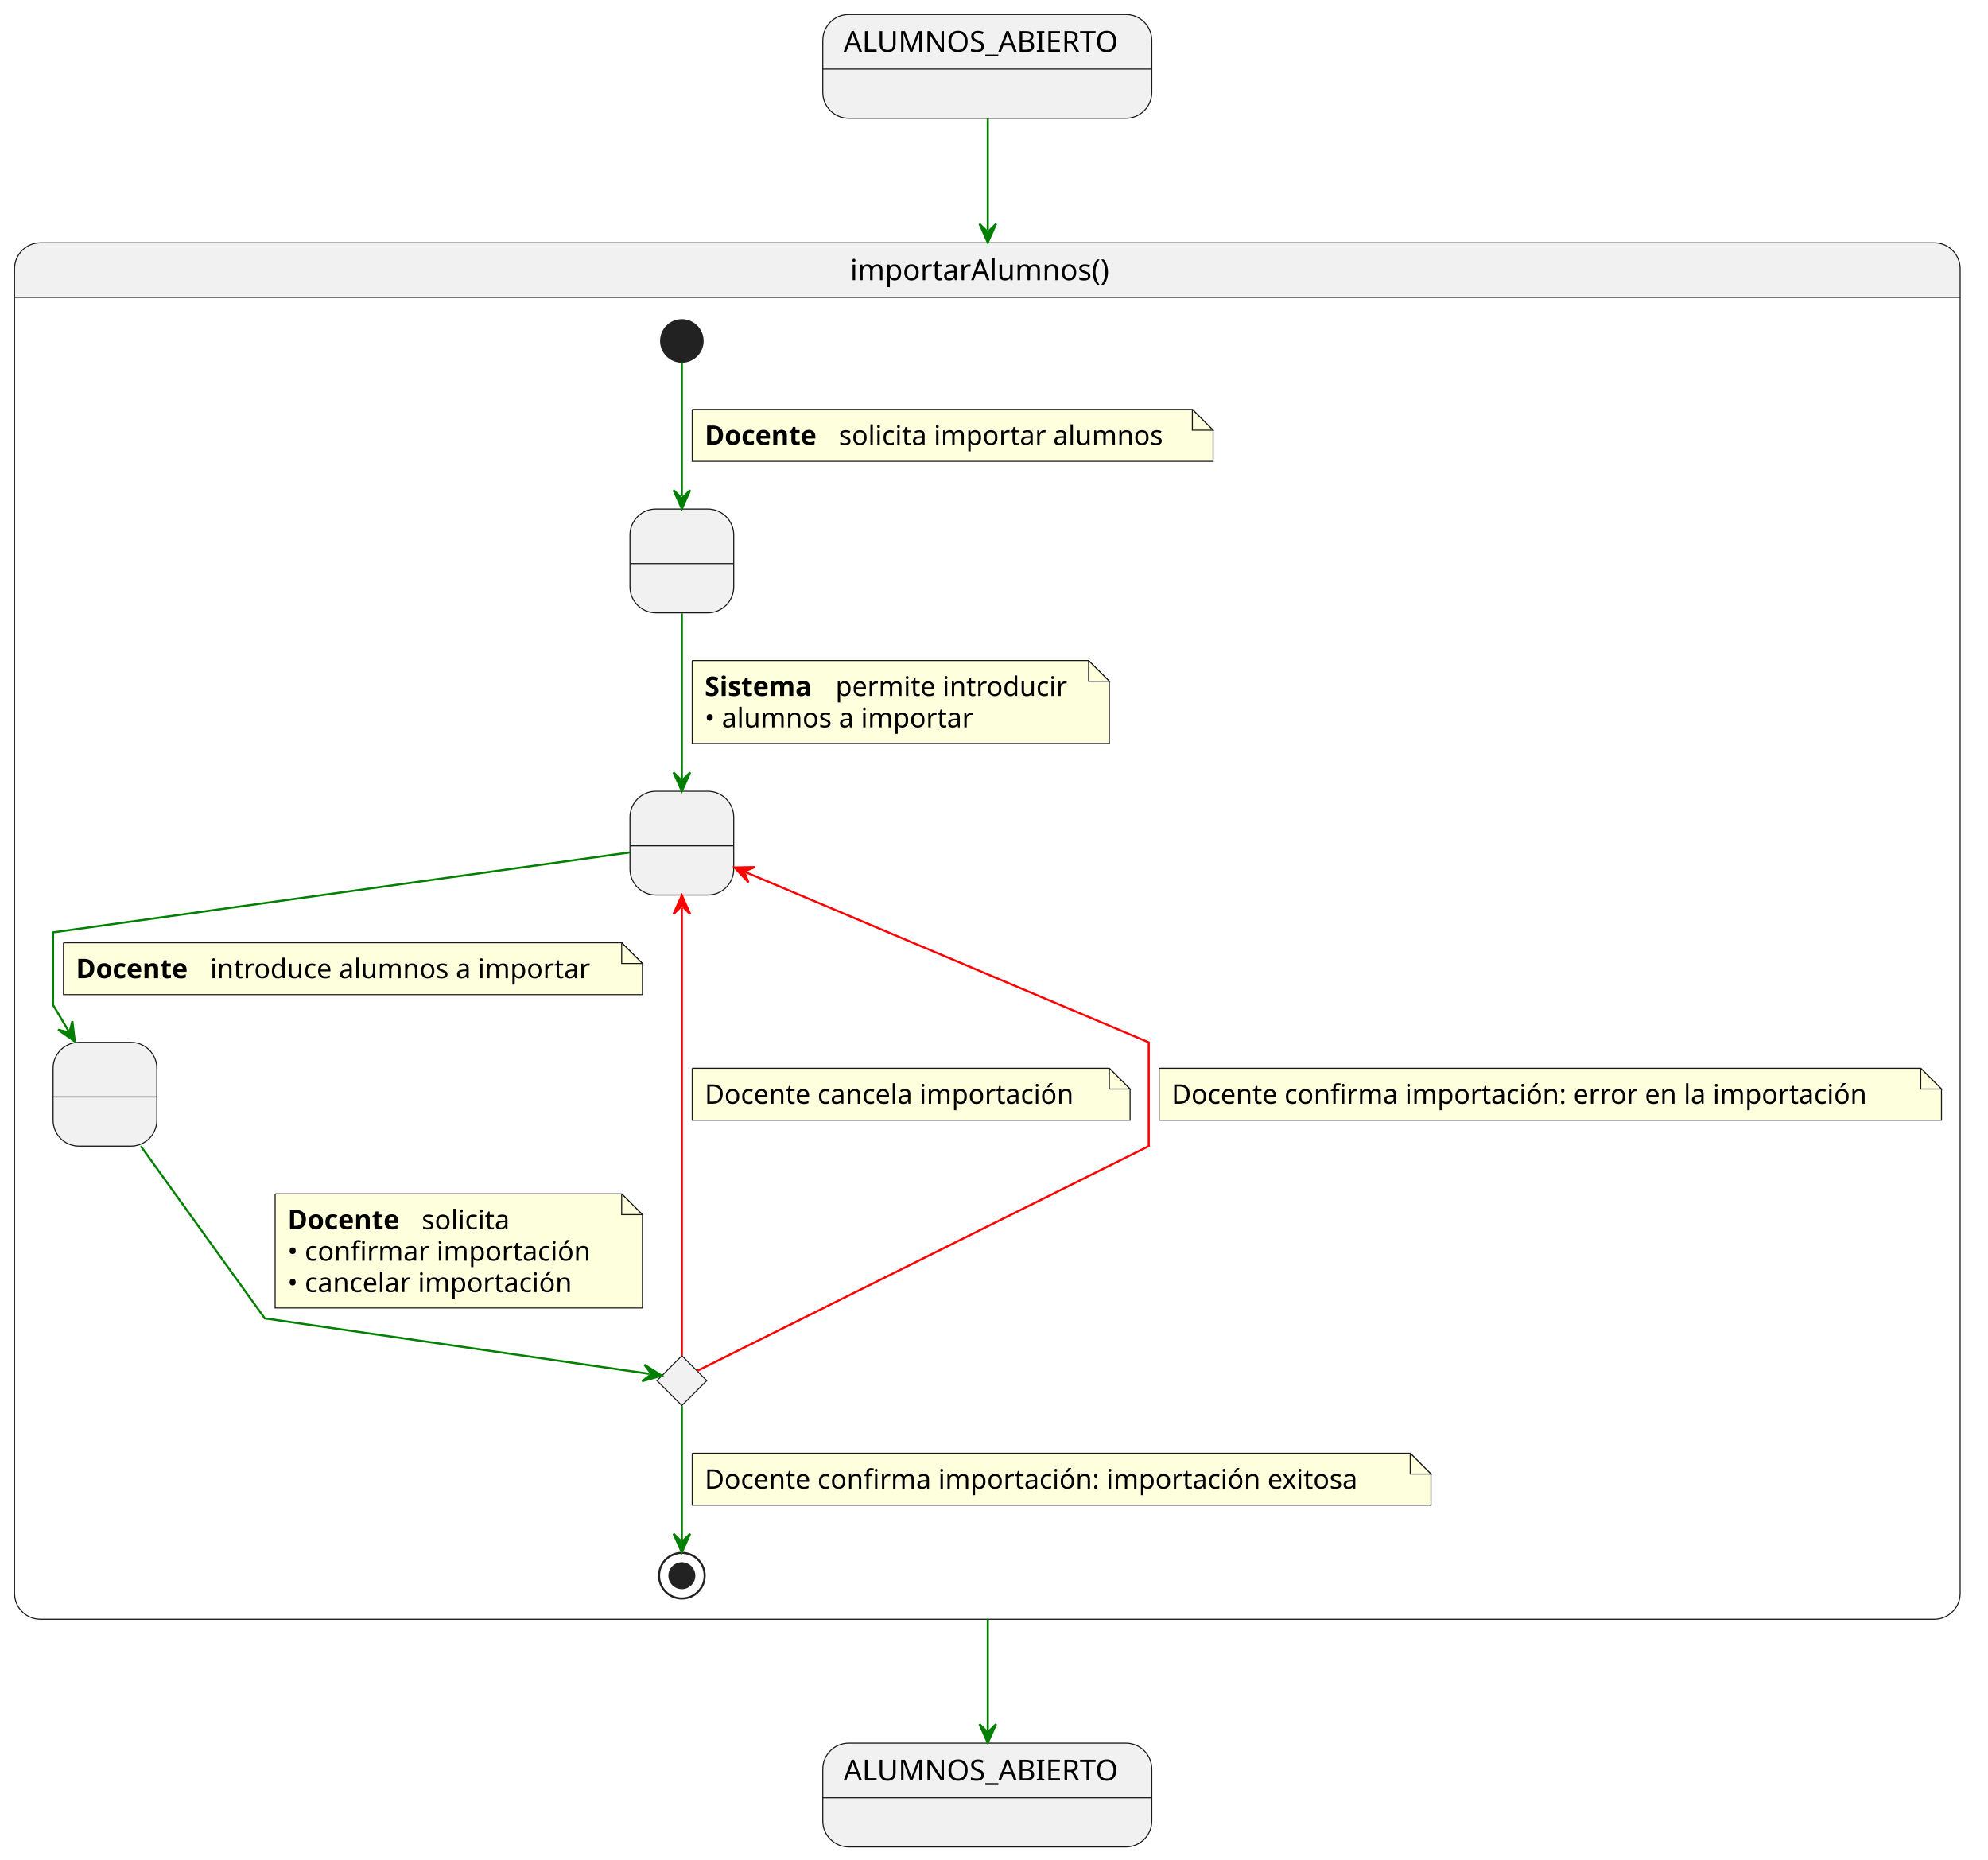
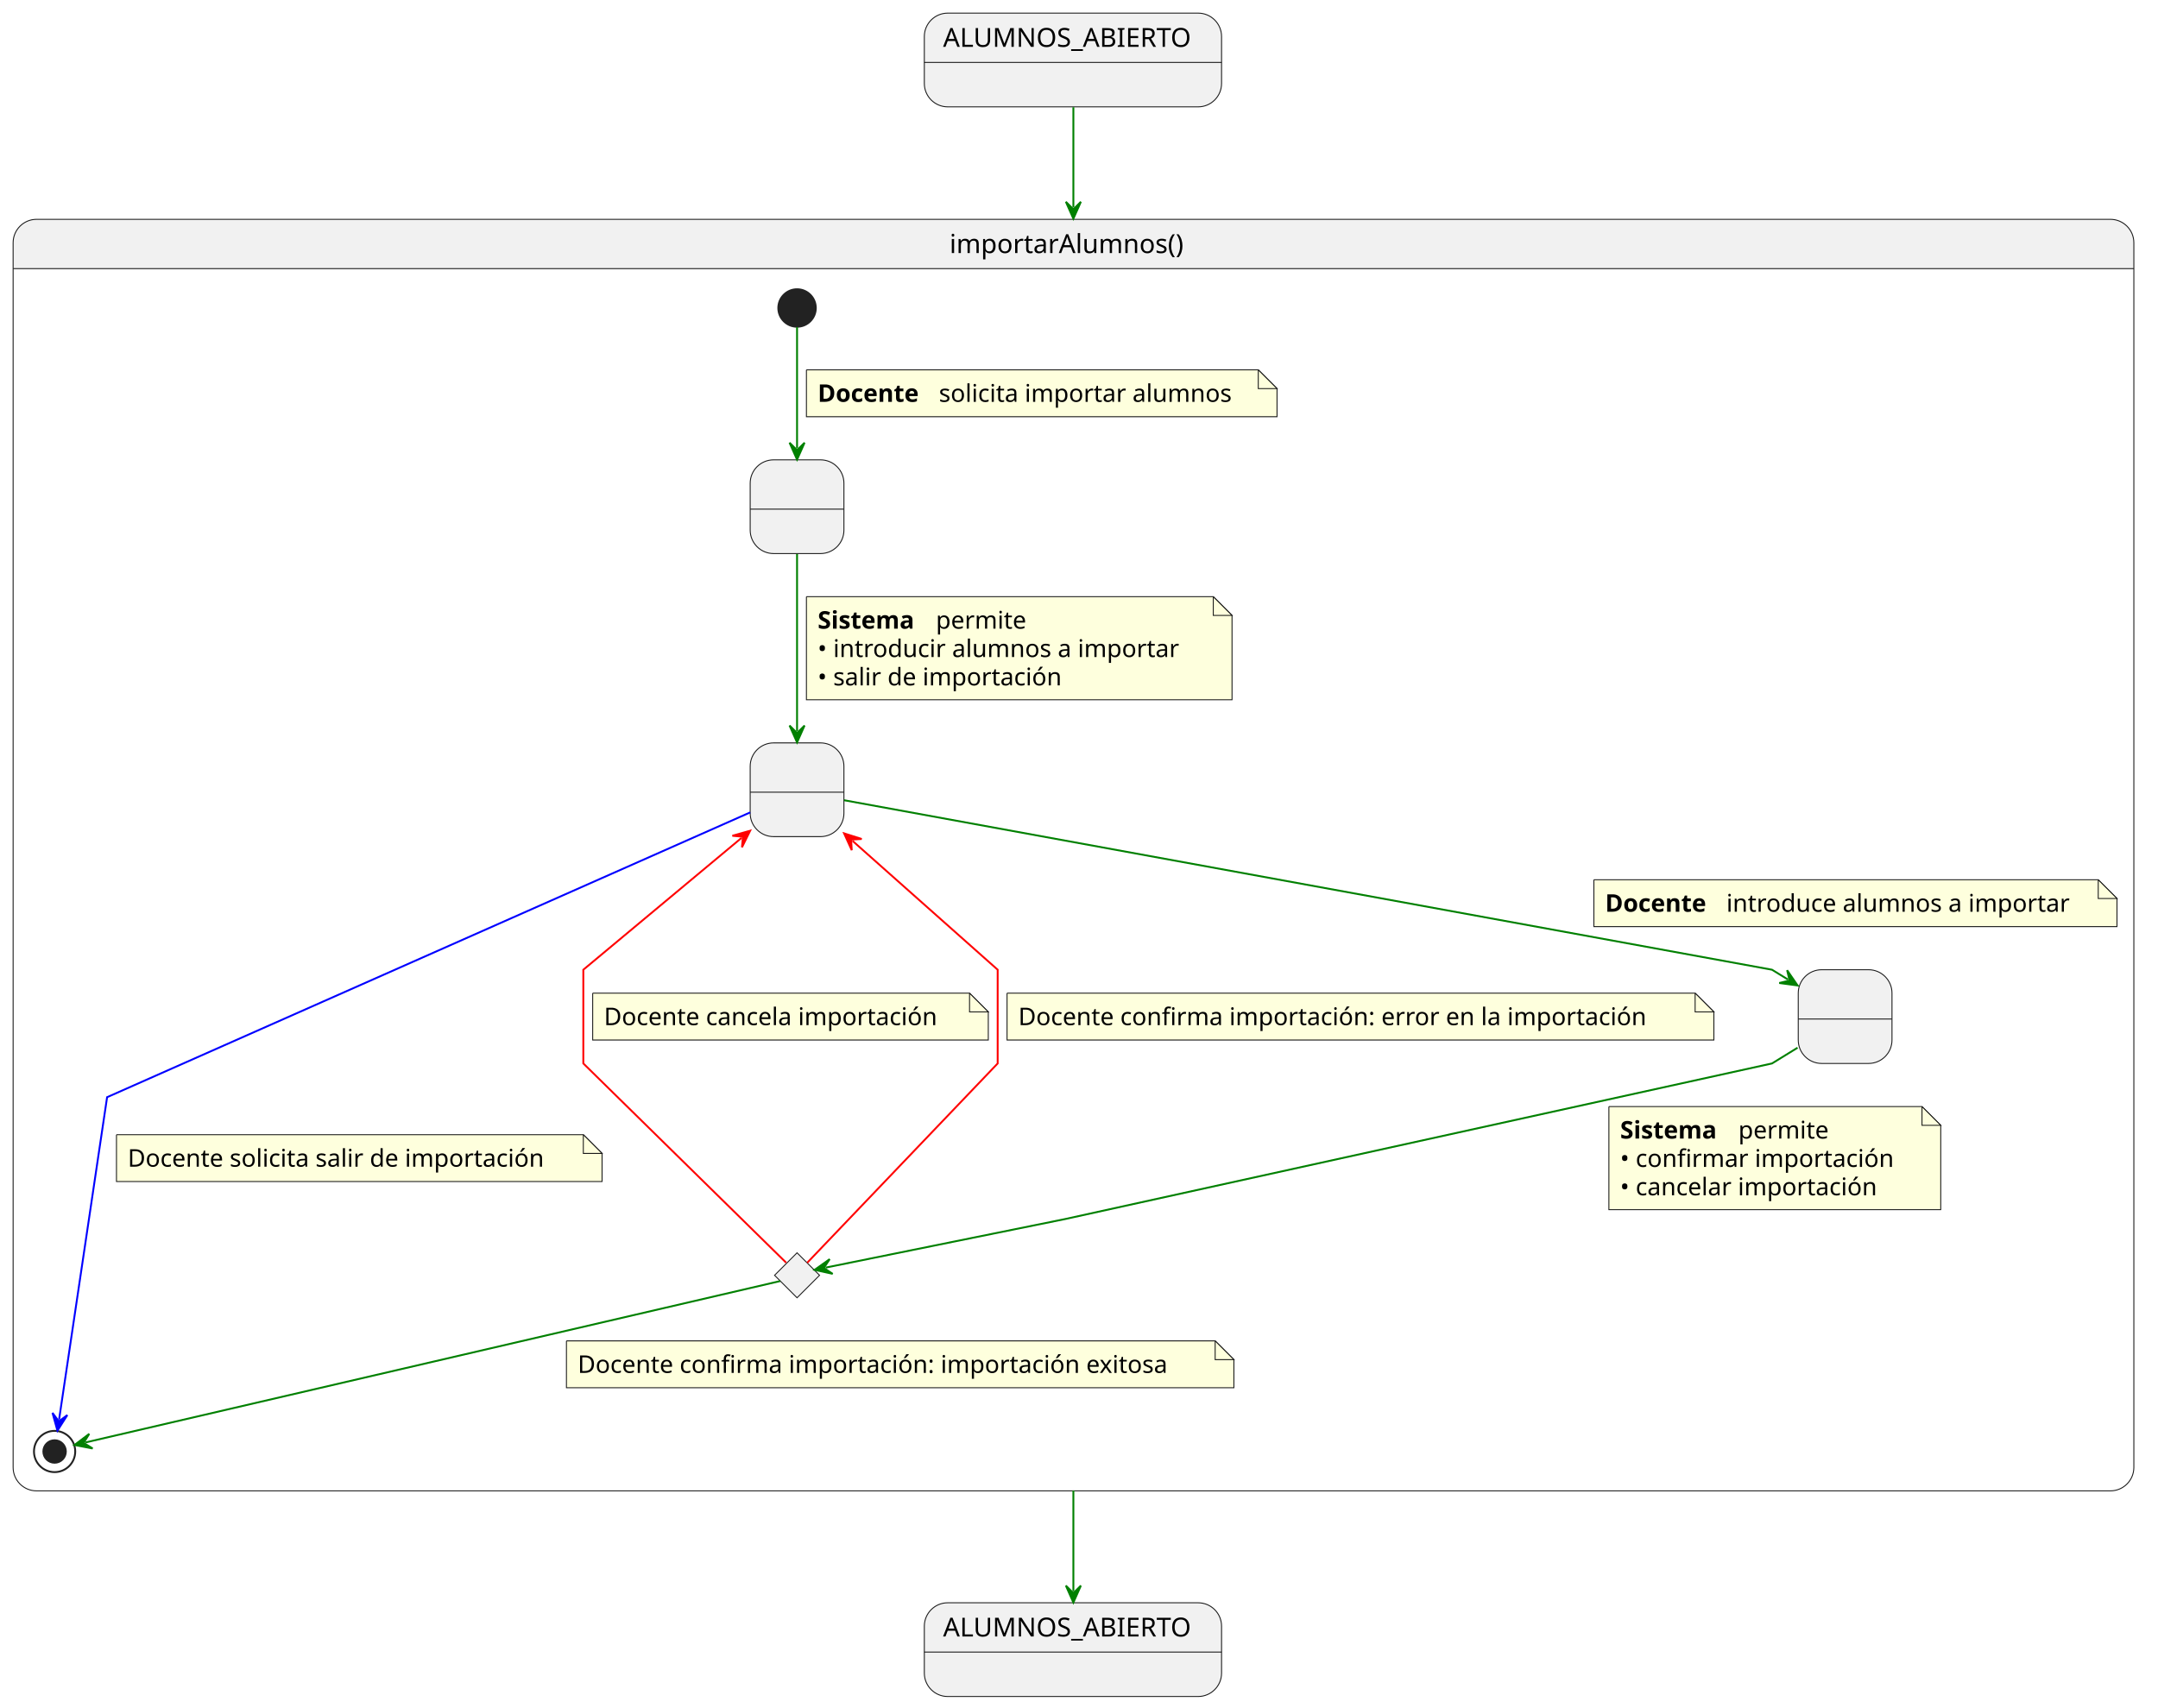
- <svg xmlns="http://www.w3.org/2000/svg" contentStyleType="text/css" data-diagram-type="STATE" height="896px" preserveAspectRatio="none" style="width:958px;height:896px;background:#FFFFFF;" version="1.1" viewBox="0 0 958 896" width="958px" zoomAndPan="magnify">
+ <svg xmlns="http://www.w3.org/2000/svg" contentStyleType="text/css" data-diagram-type="STATE" height="911px" preserveAspectRatio="none" style="width:1151px;height:911px;background:#FFFFFF;" version="1.1" viewBox="0 0 1151 911" width="1151px" zoomAndPan="magnify">
  <defs />
  <g>
    <g id="ALUMNOS_ABIERTO2">
-       <rect fill="#F1F1F1" height="50" rx="12.5" ry="12.5" style="stroke:#181818;stroke-width:0.5;" width="158.537" x="396.5" y="840" />
-       <line style="stroke:#181818;stroke-width:0.5;" x1="396.5" x2="555.037" y1="866.297" y2="866.297" />
-       <text fill="#000000" font-family="sans-serif" font-size="14" lengthAdjust="spacing" textLength="138.537" x="406.5" y="857.995">ALUMNOS_ABIERTO</text>
+       <rect fill="#F1F1F1" height="50" rx="12.5" ry="12.5" style="stroke:#181818;stroke-width:0.5;" width="158.537" x="493" y="855" />
+       <line style="stroke:#181818;stroke-width:0.5;" x1="493" x2="651.537" y1="881.297" y2="881.297" />
+       <text fill="#000000" font-family="sans-serif" font-size="14" lengthAdjust="spacing" textLength="138.537" x="503" y="872.995">ALUMNOS_ABIERTO</text>
    </g>
-     <path d="M19.5,117 L932.081,117 A12.5,12.5 0 0 1 944.581,129.5 L944.581,143.297 L7,143.297 L7,129.5 A12.5,12.5 0 0 1 19.5,117" fill="#F1F1F1" />
-     <rect fill="none" height="663.297" rx="12.5" ry="12.5" style="stroke:#181818;stroke-width:0.5;" width="937.581" x="7" y="117" />
-     <line style="stroke:#181818;stroke-width:0.5;" x1="7" x2="944.581" y1="143.297" y2="143.297" />
-     <text fill="#000000" font-family="sans-serif" font-size="14" lengthAdjust="spacing" textLength="132.193" x="409.694" y="134.995">importarAlumnos()</text>
+     <path d="M19.5,117 L1125.622,117 A12.5,12.5 0 0 1 1138.122,129.5 L1138.122,143.297 L7,143.297 L7,129.5 A12.5,12.5 0 0 1 19.5,117" fill="#F1F1F1" />
+     <rect fill="none" height="678.297" rx="12.5" ry="12.5" style="stroke:#181818;stroke-width:0.5;" width="1131.122" x="7" y="117" />
+     <line style="stroke:#181818;stroke-width:0.5;" x1="7" x2="1138.122" y1="143.297" y2="143.297" />
+     <text fill="#000000" font-family="sans-serif" font-size="14" lengthAdjust="spacing" textLength="132.193" x="506.464" y="134.995">importarAlumnos()</text>
    <g id="importarAlumnos.RequiringImport">
-       <rect fill="#F1F1F1" height="50" rx="12.5" ry="12.5" style="stroke:#181818;stroke-width:0.5;" width="50" x="303.58" y="245.297" />
-       <line style="stroke:#181818;stroke-width:0.5;" x1="303.58" x2="353.58" y1="271.594" y2="271.594" />
-       <text fill="#000000" font-family="sans-serif" font-size="14" lengthAdjust="spacing" textLength="4.45" x="326.355" y="263.292"> </text>
+       <rect fill="#F1F1F1" height="50" rx="12.5" ry="12.5" style="stroke:#181818;stroke-width:0.5;" width="50" x="400.122" y="245.297" />
+       <line style="stroke:#181818;stroke-width:0.5;" x1="400.122" x2="450.122" y1="271.594" y2="271.594" />
+       <text fill="#000000" font-family="sans-serif" font-size="14" lengthAdjust="spacing" textLength="4.45" x="422.897" y="263.292"> </text>
    </g>
    <g id="importarAlumnos.ProvidingAlumnos">
-       <rect fill="#F1F1F1" height="50" rx="12.5" ry="12.5" style="stroke:#181818;stroke-width:0.5;" width="50" x="303.58" y="381.297" />
-       <line style="stroke:#181818;stroke-width:0.5;" x1="303.58" x2="353.58" y1="407.594" y2="407.594" />
-       <text fill="#000000" font-family="sans-serif" font-size="14" lengthAdjust="spacing" textLength="4.45" x="326.355" y="399.292"> </text>
+       <rect fill="#F1F1F1" height="50" rx="12.5" ry="12.5" style="stroke:#181818;stroke-width:0.5;" width="50" x="400.122" y="396.297" />
+       <line style="stroke:#181818;stroke-width:0.5;" x1="400.122" x2="450.122" y1="422.594" y2="422.594" />
+       <text fill="#000000" font-family="sans-serif" font-size="14" lengthAdjust="spacing" textLength="4.45" x="422.897" y="414.292"> </text>
    </g>
    <g id="importarAlumnos.ProvidingConfirmation">
-       <rect fill="#F1F1F1" height="50" rx="12.5" ry="12.5" style="stroke:#181818;stroke-width:0.5;" width="50" x="25.581" y="502.297" />
-       <line style="stroke:#181818;stroke-width:0.5;" x1="25.581" x2="75.581" y1="528.594" y2="528.594" />
-       <text fill="#000000" font-family="sans-serif" font-size="14" lengthAdjust="spacing" textLength="4.45" x="48.355" y="520.292"> </text>
+       <rect fill="#F1F1F1" height="50" rx="12.5" ry="12.5" style="stroke:#181818;stroke-width:0.5;" width="50" x="959.122" y="517.297" />
+       <line style="stroke:#181818;stroke-width:0.5;" x1="959.122" x2="1009.122" y1="543.594" y2="543.594" />
+       <text fill="#000000" font-family="sans-serif" font-size="14" lengthAdjust="spacing" textLength="4.45" x="981.897" y="535.292"> </text>
    </g>
    <g class="entity" data-entity="c" data-uid="ent0007" id="entity_c">
-       <polygon fill="#F1F1F1" points="328.58,653.297,340.58,665.297,328.58,677.297,316.58,665.297,328.58,653.297" style="stroke:#181818;stroke-width:0.5;" />
+       <polygon fill="#F1F1F1" points="425.122,668.297,437.122,680.297,425.122,692.297,413.122,680.297,425.122,668.297" style="stroke:#181818;stroke-width:0.5;" />
    </g>
-     <ellipse cx="328.58" cy="164.297" fill="#222222" rx="10" ry="10" style="stroke:#222222;stroke-width:1;" />
-     <ellipse cx="328.58" cy="759.297" fill="none" rx="11" ry="11" style="stroke:#222222;stroke-width:1;" />
-     <ellipse cx="328.58" cy="759.297" fill="#222222" rx="6" ry="6" style="stroke:#222222;stroke-width:1;" />
+     <ellipse cx="425.122" cy="164.297" fill="#222222" rx="10" ry="10" style="stroke:#222222;stroke-width:1;" />
+     <ellipse cx="29.122" cy="774.297" fill="none" rx="11" ry="11" style="stroke:#222222;stroke-width:1;" />
+     <ellipse cx="29.122" cy="774.297" fill="#222222" rx="6" ry="6" style="stroke:#222222;stroke-width:1;" />
    <g class="link" data-entity-1=".start.importarAlumnos" data-entity-2="RequiringImport" data-source-line="12" data-uid="lnk3" id="link_.start.importarAlumnos_RequiringImport">
-       <path d="M328.58,174.527 C328.58,190.237 328.58,216.657 328.58,239.167" fill="none" id="*start*importarAlumnos-to-RequiringImport" style="stroke:#008000;stroke-width:1;" />
-       <polygon fill="#008000" points="328.58,245.167,332.58,236.167,328.58,240.167,324.58,236.167,328.58,245.167" style="stroke:#008000;stroke-width:1;" />
-       <path d="M333.58,197.297 L333.58,222.297 L584.581,222.297 L584.581,207.297 L574.581,197.297 L333.58,197.297" fill="#FEFFDD" style="stroke:#181818;stroke-width:0.5;" />
-       <path d="M574.581,197.297 L574.581,207.297 L584.581,207.297 L574.581,197.297" fill="#FEFFDD" style="stroke:#181818;stroke-width:0.5;" />
-       <text fill="#000000" font-family="sans-serif" font-size="13" font-weight="bold" lengthAdjust="spacing" textLength="60.531" x="339.58" y="214.364">Docente</text>
-       <text fill="#000000" font-family="sans-serif" font-size="13" lengthAdjust="spacing" textLength="165.718" x="404.244" y="214.364">solicita importar alumnos</text>
+       <path d="M425.122,174.527 C425.122,190.237 425.122,216.657 425.122,239.167" fill="none" id="*start*importarAlumnos-to-RequiringImport" style="stroke:#008000;stroke-width:1;" />
+       <polygon fill="#008000" points="425.122,245.167,429.122,236.167,425.122,240.167,421.122,236.167,425.122,245.167" style="stroke:#008000;stroke-width:1;" />
+       <path d="M430.122,197.297 L430.122,222.297 L681.122,222.297 L681.122,207.297 L671.122,197.297 L430.122,197.297" fill="#FEFFDD" style="stroke:#181818;stroke-width:0.5;" />
+       <path d="M671.122,197.297 L671.122,207.297 L681.122,207.297 L671.122,197.297" fill="#FEFFDD" style="stroke:#181818;stroke-width:0.5;" />
+       <text fill="#000000" font-family="sans-serif" font-size="13" font-weight="bold" lengthAdjust="spacing" textLength="60.531" x="436.122" y="214.364">Docente</text>
+       <text fill="#000000" font-family="sans-serif" font-size="13" lengthAdjust="spacing" textLength="165.718" x="500.786" y="214.364">solicita importar alumnos</text>
    </g>
    <g class="link" data-entity-1="RequiringImport" data-entity-2="ProvidingAlumnos" data-source-line="17" data-uid="lnk4" id="link_RequiringImport_ProvidingAlumnos">
-       <path d="M328.58,295.567 C328.58,319.847 328.58,350.987 328.58,375.207" fill="none" id="RequiringImport-to-ProvidingAlumnos" style="stroke:#008000;stroke-width:1;" />
-       <polygon fill="#008000" points="328.58,381.207,332.58,372.207,328.58,376.207,324.58,372.207,328.58,381.207" style="stroke:#008000;stroke-width:1;" />
-       <path d="M333.58,318.297 L333.58,358.297 L534.581,358.297 L534.581,328.297 L524.581,318.297 L333.58,318.297" fill="#FEFFDD" style="stroke:#181818;stroke-width:0.5;" />
-       <path d="M524.581,318.297 L524.581,328.297 L534.581,328.297 L524.581,318.297" fill="#FEFFDD" style="stroke:#181818;stroke-width:0.5;" />
-       <text fill="#000000" font-family="sans-serif" font-size="13" font-weight="bold" lengthAdjust="spacing" textLength="58.906" x="339.58" y="335.364">Sistema</text>
-       <text fill="#000000" font-family="sans-serif" font-size="13" lengthAdjust="spacing" textLength="117.939" x="402.619" y="335.364">permite introducir</text>
-       <text fill="#000000" font-family="sans-serif" font-size="13" lengthAdjust="spacing" textLength="139.712" x="339.58" y="350.497">• alumnos a importar</text>
+       <path d="M425.122,295.567 C425.122,323.277 425.122,362.337 425.122,390.037" fill="none" id="RequiringImport-to-ProvidingAlumnos" style="stroke:#008000;stroke-width:1;" />
+       <polygon fill="#008000" points="425.122,396.037,429.122,387.037,425.122,391.037,421.122,387.037,425.122,396.037" style="stroke:#008000;stroke-width:1;" />
+       <path d="M430.122,318.297 L430.122,373.297 L657.122,373.297 L657.122,328.297 L647.122,318.297 L430.122,318.297" fill="#FEFFDD" style="stroke:#181818;stroke-width:0.5;" />
+       <path d="M647.122,318.297 L647.122,328.297 L657.122,328.297 L647.122,318.297" fill="#FEFFDD" style="stroke:#181818;stroke-width:0.5;" />
+       <text fill="#000000" font-family="sans-serif" font-size="13" font-weight="bold" lengthAdjust="spacing" textLength="58.906" x="436.122" y="335.364">Sistema</text>
+       <text fill="#000000" font-family="sans-serif" font-size="13" lengthAdjust="spacing" textLength="50.965" x="499.161" y="335.364">permite</text>
+       <text fill="#000000" font-family="sans-serif" font-size="13" lengthAdjust="spacing" textLength="206.686" x="436.122" y="350.497">• introducir alumnos a importar</text>
+       <text fill="#000000" font-family="sans-serif" font-size="13" lengthAdjust="spacing" textLength="141.464" x="436.122" y="365.629">• salir de importación</text>
    </g>
-     <g class="link" data-entity-1="ProvidingAlumnos" data-entity-2="ProvidingConfirmation" data-source-line="23" data-uid="lnk5" id="link_ProvidingAlumnos_ProvidingConfirmation">
-       <path d="M303.531,410.767 C230.93,420.837 25.581,449.297 25.581,449.297 C25.581,449.297 25.581,484.297 25.581,484.297 C25.581,484.297 27.472,487.471 32.972,496.711" fill="none" id="ProvidingAlumnos-to-ProvidingConfirmation" style="stroke:#008000;stroke-width:1;" />
-       <polygon fill="#008000" points="36.041,501.867,34.874,492.087,33.483,497.57,28,496.179,36.041,501.867" style="stroke:#008000;stroke-width:1;" />
-       <path d="M30.581,454.297 L30.581,479.297 L309.58,479.297 L309.58,464.297 L299.58,454.297 L30.581,454.297" fill="#FEFFDD" style="stroke:#181818;stroke-width:0.5;" />
-       <path d="M299.58,454.297 L299.58,464.297 L309.58,464.297 L299.58,454.297" fill="#FEFFDD" style="stroke:#181818;stroke-width:0.5;" />
-       <text fill="#000000" font-family="sans-serif" font-size="13" font-weight="bold" lengthAdjust="spacing" textLength="60.531" x="36.581" y="471.364">Docente</text>
-       <text fill="#000000" font-family="sans-serif" font-size="13" lengthAdjust="spacing" textLength="193.927" x="101.244" y="471.364">introduce alumnos a importar</text>
+     <g class="link" data-entity-1="ProvidingAlumnos" data-entity-2="ProvidingConfirmation" data-source-line="24" data-uid="lnk5" id="link_ProvidingAlumnos_ProvidingConfirmation">
+       <path d="M450.202,426.877 C554.072,445.857 945.122,517.297 945.122,517.297 C945.122,517.297 946.201,517.965 953.651,522.545" fill="none" id="ProvidingAlumnos-to-ProvidingConfirmation" style="stroke:#008000;stroke-width:1;" />
+       <polygon fill="#008000" points="958.762,525.687,953.19,517.566,954.503,523.068,949,524.381,958.762,525.687" style="stroke:#008000;stroke-width:1;" />
+       <path d="M850.122,469.297 L850.122,494.297 L1129.122,494.297 L1129.122,479.297 L1119.122,469.297 L850.122,469.297" fill="#FEFFDD" style="stroke:#181818;stroke-width:0.5;" />
+       <path d="M1119.122,469.297 L1119.122,479.297 L1129.122,479.297 L1119.122,469.297" fill="#FEFFDD" style="stroke:#181818;stroke-width:0.5;" />
+       <text fill="#000000" font-family="sans-serif" font-size="13" font-weight="bold" lengthAdjust="spacing" textLength="60.531" x="856.122" y="486.364">Docente</text>
+       <text fill="#000000" font-family="sans-serif" font-size="13" lengthAdjust="spacing" textLength="193.927" x="920.785" y="486.364">introduce alumnos a importar</text>
    </g>
-     <g class="link" data-entity-1="ProvidingConfirmation" data-entity-2="c" data-source-line="28" data-uid="lnk6" id="link_ProvidingConfirmation_c">
-       <path d="M67.861,552.307 C90.561,583.857 127.581,635.297 127.581,635.297 C127.581,635.297 272.792,656.251 312.952,662.041" fill="none" id="ProvidingConfirmation-to-c" style="stroke:#008000;stroke-width:1;" />
-       <polygon fill="#008000" points="318.89,662.897,310.553,657.654,313.942,662.183,309.412,665.572,318.89,662.897" style="stroke:#008000;stroke-width:1;" />
-       <path d="M132.581,575.297 L132.581,630.297 L309.58,630.297 L309.58,585.297 L299.58,575.297 L132.581,575.297" fill="#FEFFDD" style="stroke:#181818;stroke-width:0.5;" />
-       <path d="M299.58,575.297 L299.58,585.297 L309.58,585.297 L299.58,575.297" fill="#FEFFDD" style="stroke:#181818;stroke-width:0.5;" />
-       <text fill="#000000" font-family="sans-serif" font-size="13" font-weight="bold" lengthAdjust="spacing" textLength="60.531" x="138.581" y="592.364">Docente</text>
-       <text fill="#000000" font-family="sans-serif" font-size="13" lengthAdjust="spacing" textLength="45.773" x="203.244" y="592.364">solicita</text>
-       <text fill="#000000" font-family="sans-serif" font-size="13" lengthAdjust="spacing" textLength="156.622" x="138.581" y="607.497">• confirmar importación</text>
-       <text fill="#000000" font-family="sans-serif" font-size="13" lengthAdjust="spacing" textLength="149.195" x="138.581" y="622.629">• cancelar importación</text>
+     <g class="link" data-entity-1="ProvidingConfirmation" data-entity-2="c" data-source-line="29" data-uid="lnk6" id="link_ProvidingConfirmation_c">
+       <path d="M958.762,558.907 C951.312,563.487 945.122,567.297 945.122,567.297 C945.122,567.297 568.122,650.297 568.122,650.297 C568.122,650.297 472.202,669.755 440.382,676.205" fill="none" id="ProvidingConfirmation-to-c" style="stroke:#008000;stroke-width:1;" />
+       <polygon fill="#008000" points="434.502,677.397,444.117,679.529,439.402,676.404,442.528,671.689,434.502,677.397" style="stroke:#008000;stroke-width:1;" />
+       <path d="M858.122,590.297 L858.122,645.297 L1035.122,645.297 L1035.122,600.297 L1025.122,590.297 L858.122,590.297" fill="#FEFFDD" style="stroke:#181818;stroke-width:0.5;" />
+       <path d="M1025.122,590.297 L1025.122,600.297 L1035.122,600.297 L1025.122,590.297" fill="#FEFFDD" style="stroke:#181818;stroke-width:0.5;" />
+       <text fill="#000000" font-family="sans-serif" font-size="13" font-weight="bold" lengthAdjust="spacing" textLength="58.906" x="864.122" y="607.364">Sistema</text>
+       <text fill="#000000" font-family="sans-serif" font-size="13" lengthAdjust="spacing" textLength="50.965" x="927.16" y="607.364">permite</text>
+       <text fill="#000000" font-family="sans-serif" font-size="13" lengthAdjust="spacing" textLength="156.622" x="864.122" y="622.497">• confirmar importación</text>
+       <text fill="#000000" font-family="sans-serif" font-size="13" lengthAdjust="spacing" textLength="149.195" x="864.122" y="637.629">• cancelar importación</text>
    </g>
-     <g class="link" data-entity-1="c" data-entity-2="ProvidingAlumnos" data-source-line="35" data-uid="lnk7" id="link_c_ProvidingAlumnos">
-       <path d="M328.58,653.247 C328.58,614.687 328.58,491.577 328.58,437.477" fill="none" id="c-to-ProvidingAlumnos" style="stroke:#FF0000;stroke-width:1;" />
-       <polygon fill="#FF0000" points="328.58,431.477,324.58,440.477,328.58,436.477,332.58,440.477,328.58,431.477" style="stroke:#FF0000;stroke-width:1;" />
-       <path d="M333.58,514.797 L333.58,539.797 L544.581,539.797 L544.581,524.797 L534.581,514.797 L333.58,514.797" fill="#FEFFDD" style="stroke:#181818;stroke-width:0.5;" />
-       <path d="M534.581,514.797 L534.581,524.797 L544.581,524.797 L534.581,514.797" fill="#FEFFDD" style="stroke:#181818;stroke-width:0.5;" />
-       <text fill="#000000" font-family="sans-serif" font-size="13" lengthAdjust="spacing" textLength="190.626" x="339.58" y="531.864">Docente cancela importación</text>
+     <g class="link" data-entity-1="c" data-entity-2="ProvidingAlumnos" data-source-line="36" data-uid="lnk7" id="link_c_ProvidingAlumnos">
+       <path d="M419.312,673.587 C396.082,650.767 311.122,567.297 311.122,567.297 C311.122,567.297 311.122,517.297 311.122,517.297 C311.122,517.297 361.932,474.947 395.492,446.987" fill="none" id="c-to-ProvidingAlumnos" style="stroke:#FF0000;stroke-width:1;" />
+       <polygon fill="#FF0000" points="400.102,443.147,390.627,445.834,396.26,446.347,395.748,451.981,400.102,443.147" style="stroke:#FF0000;stroke-width:1;" />
+       <path d="M316.122,529.797 L316.122,554.797 L527.122,554.797 L527.122,539.797 L517.122,529.797 L316.122,529.797" fill="#FEFFDD" style="stroke:#181818;stroke-width:0.5;" />
+       <path d="M517.122,529.797 L517.122,539.797 L527.122,539.797 L517.122,529.797" fill="#FEFFDD" style="stroke:#181818;stroke-width:0.5;" />
+       <text fill="#000000" font-family="sans-serif" font-size="13" lengthAdjust="spacing" textLength="190.626" x="322.122" y="546.864">Docente cancela importación</text>
    </g>
-     <g class="link" data-entity-1="c" data-entity-2="ProvidingAlumnos" data-source-line="40" data-uid="lnk8" id="link_c_ProvidingAlumnos">
-       <path d="M336.07,660.567 C375.111,641.137 553.581,552.297 553.581,552.297 C553.581,552.297 553.581,502.297 553.581,502.297 C553.581,502.297 418.328,445.191 359.478,420.341" fill="none" id="c-to-ProvidingAlumnos-1" style="stroke:#FF0000;stroke-width:1;" />
-       <polygon fill="#FF0000" points="353.95,418.007,360.686,425.193,358.557,419.952,363.798,417.823,353.95,418.007" style="stroke:#FF0000;stroke-width:1;" />
-       <path d="M558.581,514.797 L558.581,539.797 L935.581,539.797 L935.581,524.797 L925.581,514.797 L558.581,514.797" fill="#FEFFDD" style="stroke:#181818;stroke-width:0.5;" />
-       <path d="M925.581,514.797 L925.581,524.797 L935.581,524.797 L925.581,514.797" fill="#FEFFDD" style="stroke:#181818;stroke-width:0.5;" />
-       <text fill="#000000" font-family="sans-serif" font-size="13" lengthAdjust="spacing" textLength="356.605" x="564.581" y="531.864">Docente confirma importación: error en la importación</text>
+     <g class="link" data-entity-1="c" data-entity-2="ProvidingAlumnos" data-source-line="41" data-uid="lnk8" id="link_c_ProvidingAlumnos">
+       <path d="M430.572,673.587 C452.382,650.767 532.122,567.297 532.122,567.297 C532.122,567.297 532.122,517.297 532.122,517.297 C532.122,517.297 486.318,476.631 454.698,448.551" fill="none" id="c-to-ProvidingAlumnos-1" style="stroke:#FF0000;stroke-width:1;" />
+       <polygon fill="#FF0000" points="450.212,444.567,454.285,453.534,453.951,447.887,459.598,447.552,450.212,444.567" style="stroke:#FF0000;stroke-width:1;" />
+       <path d="M537.122,529.797 L537.122,554.797 L914.122,554.797 L914.122,539.797 L904.122,529.797 L537.122,529.797" fill="#FEFFDD" style="stroke:#181818;stroke-width:0.5;" />
+       <path d="M904.122,529.797 L904.122,539.797 L914.122,539.797 L904.122,529.797" fill="#FEFFDD" style="stroke:#181818;stroke-width:0.5;" />
+       <text fill="#000000" font-family="sans-serif" font-size="13" lengthAdjust="spacing" textLength="356.605" x="543.122" y="546.864">Docente confirma importación: error en la importación</text>
    </g>
-     <g class="link" data-entity-1="c" data-entity-2=".end.importarAlumnos" data-source-line="45" data-uid="lnk10" id="link_c_.end.importarAlumnos">
-       <path d="M328.58,677.577 C328.58,695.617 328.58,724.697 328.58,742.057" fill="none" id="c-to-*end*importarAlumnos" style="stroke:#008000;stroke-width:1;" />
-       <polygon fill="#008000" points="328.58,748.057,332.58,739.057,328.58,743.057,324.58,739.057,328.58,748.057" style="stroke:#008000;stroke-width:1;" />
-       <path d="M333.58,700.297 L333.58,725.297 L689.581,725.297 L689.581,710.297 L679.581,700.297 L333.58,700.297" fill="#FEFFDD" style="stroke:#181818;stroke-width:0.5;" />
-       <path d="M679.581,700.297 L679.581,710.297 L689.581,710.297 L679.581,700.297" fill="#FEFFDD" style="stroke:#181818;stroke-width:0.5;" />
-       <text fill="#000000" font-family="sans-serif" font-size="13" lengthAdjust="spacing" textLength="335.632" x="339.58" y="717.364">Docente confirma importación: importación exitosa</text>
+     <g class="link" data-entity-1="c" data-entity-2=".end.importarAlumnos" data-source-line="46" data-uid="lnk10" id="link_c_.end.importarAlumnos">
+       <path d="M416.102,683.387 C363.492,695.617 102.336,756.289 45.586,769.47" fill="none" id="c-to-*end*importarAlumnos" style="stroke:#008000;stroke-width:1;" />
+       <polygon fill="#008000" points="39.742,770.827,49.414,772.687,44.612,769.696,47.604,764.894,39.742,770.827" style="stroke:#008000;stroke-width:1;" />
+       <path d="M302.122,715.297 L302.122,740.297 L658.122,740.297 L658.122,725.297 L648.122,715.297 L302.122,715.297" fill="#FEFFDD" style="stroke:#181818;stroke-width:0.5;" />
+       <path d="M648.122,715.297 L648.122,725.297 L658.122,725.297 L648.122,715.297" fill="#FEFFDD" style="stroke:#181818;stroke-width:0.5;" />
+       <text fill="#000000" font-family="sans-serif" font-size="13" lengthAdjust="spacing" textLength="335.632" x="308.122" y="732.364">Docente confirma importación: importación exitosa</text>
+     </g>
+     <g class="link" data-entity-1="ProvidingAlumnos" data-entity-2=".end.importarAlumnos" data-source-line="51" data-uid="lnk11" id="link_ProvidingAlumnos_.end.importarAlumnos">
+       <path d="M400.122,433.377 C317.292,470.057 57.122,585.297 57.122,585.297 C57.122,585.297 37.325,718.202 31.515,757.252" fill="none" id="ProvidingAlumnos-to-*end*importarAlumnos" style="stroke:#0000FF;stroke-width:1;" />
+       <polygon fill="#0000FF" points="30.632,763.187,35.913,754.874,31.368,758.241,28,753.696,30.632,763.187" style="stroke:#0000FF;stroke-width:1;" />
+       <path d="M62.122,605.297 L62.122,630.297 L321.122,630.297 L321.122,615.297 L311.122,605.297 L62.122,605.297" fill="#FEFFDD" style="stroke:#181818;stroke-width:0.5;" />
+       <path d="M311.122,605.297 L311.122,615.297 L321.122,615.297 L311.122,605.297" fill="#FEFFDD" style="stroke:#181818;stroke-width:0.5;" />
+       <text fill="#000000" font-family="sans-serif" font-size="13" lengthAdjust="spacing" textLength="238.145" x="68.122" y="622.364">Docente solicita salir de importación</text>
    </g>
    <g id="ALUMNOS_ABIERTO">
-       <rect fill="#F1F1F1" height="50" rx="12.5" ry="12.5" style="stroke:#181818;stroke-width:0.5;" width="158.537" x="396.5" y="7" />
-       <line style="stroke:#181818;stroke-width:0.5;" x1="396.5" x2="555.037" y1="33.297" y2="33.297" />
-       <text fill="#000000" font-family="sans-serif" font-size="14" lengthAdjust="spacing" textLength="138.537" x="406.5" y="24.995">ALUMNOS_ABIERTO</text>
+       <rect fill="#F1F1F1" height="50" rx="12.5" ry="12.5" style="stroke:#181818;stroke-width:0.5;" width="158.537" x="493" y="7" />
+       <line style="stroke:#181818;stroke-width:0.5;" x1="493" x2="651.537" y1="33.297" y2="33.297" />
+       <text fill="#000000" font-family="sans-serif" font-size="14" lengthAdjust="spacing" textLength="138.537" x="503" y="24.995">ALUMNOS_ABIERTO</text>
    </g>
-     <g class="link" data-entity-1="ALUMNOS_ABIERTO" data-entity-2="importarAlumnos" data-source-line="51" data-uid="lnk12" id="link_ALUMNOS_ABIERTO_importarAlumnos">
-       <path d="M476,57.08 C476,71.85 476,86.58 476,110.86" fill="none" id="ALUMNOS_ABIERTO-to-importarAlumnos" style="stroke:#008000;stroke-width:1;" />
-       <polygon fill="#008000" points="476,116.86,480,107.86,476,111.86,472,107.86,476,116.86" style="stroke:#008000;stroke-width:1;" />
+     <g class="link" data-entity-1="ALUMNOS_ABIERTO" data-entity-2="importarAlumnos" data-source-line="57" data-uid="lnk13" id="link_ALUMNOS_ABIERTO_importarAlumnos">
+       <path d="M572.5,57.2 C572.5,71.92 572.5,86.51 572.5,110.65" fill="none" id="ALUMNOS_ABIERTO-to-importarAlumnos" style="stroke:#008000;stroke-width:1;" />
+       <polygon fill="#008000" points="572.5,116.65,576.5,107.65,572.5,111.65,568.5,107.65,572.5,116.65" style="stroke:#008000;stroke-width:1;" />
    </g>
-     <g class="link" data-entity-1="importarAlumnos" data-entity-2="ALUMNOS_ABIERTO2" data-source-line="52" data-uid="lnk13" id="link_importarAlumnos_ALUMNOS_ABIERTO2">
-       <path d="M476,780.12 C476,804.36 476,819.06 476,833.83" fill="none" id="importarAlumnos-to-ALUMNOS_ABIERTO2" style="stroke:#008000;stroke-width:1;" />
-       <polygon fill="#008000" points="476,839.83,480,830.83,476,834.83,472,830.83,476,839.83" style="stroke:#008000;stroke-width:1;" />
+     <g class="link" data-entity-1="importarAlumnos" data-entity-2="ALUMNOS_ABIERTO2" data-source-line="58" data-uid="lnk14" id="link_importarAlumnos_ALUMNOS_ABIERTO2">
+       <path d="M572.5,795.12 C572.5,819.4 572.5,834.1 572.5,848.86" fill="none" id="importarAlumnos-to-ALUMNOS_ABIERTO2" style="stroke:#008000;stroke-width:1;" />
+       <polygon fill="#008000" points="572.5,854.86,576.5,845.86,572.5,849.86,568.5,845.86,572.5,854.86" style="stroke:#008000;stroke-width:1;" />
    </g>
  </g>
</svg>
